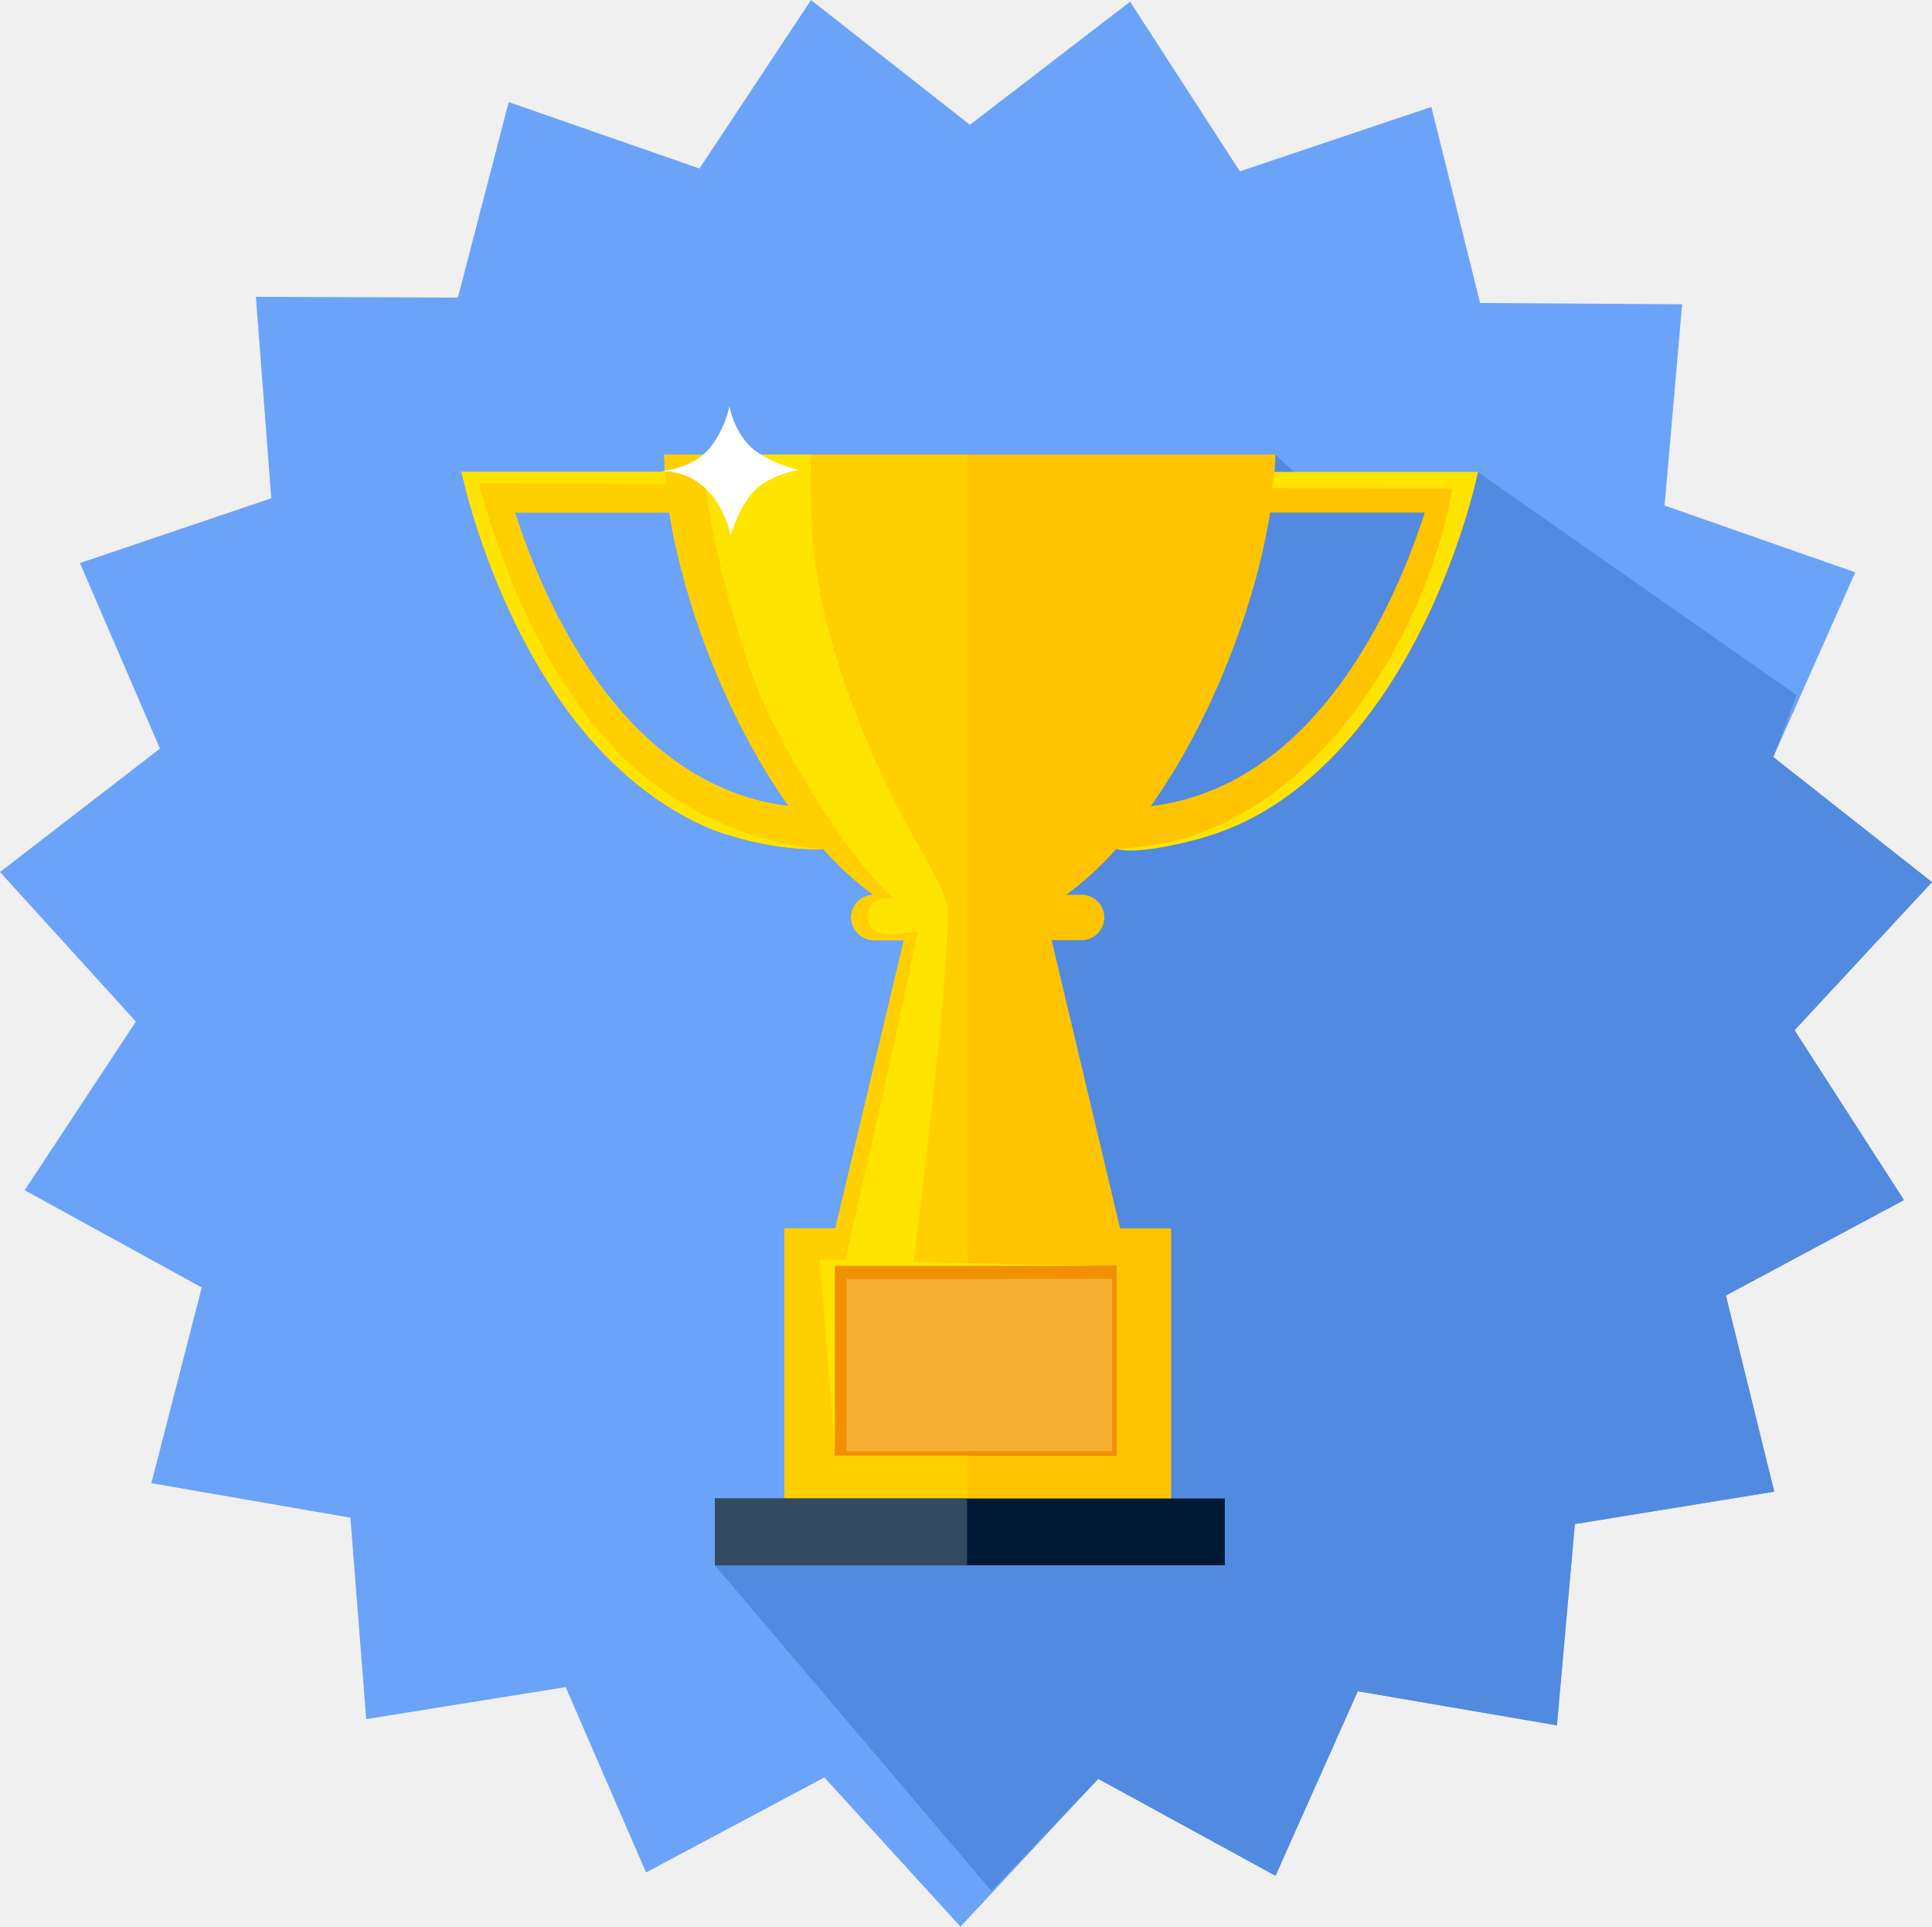
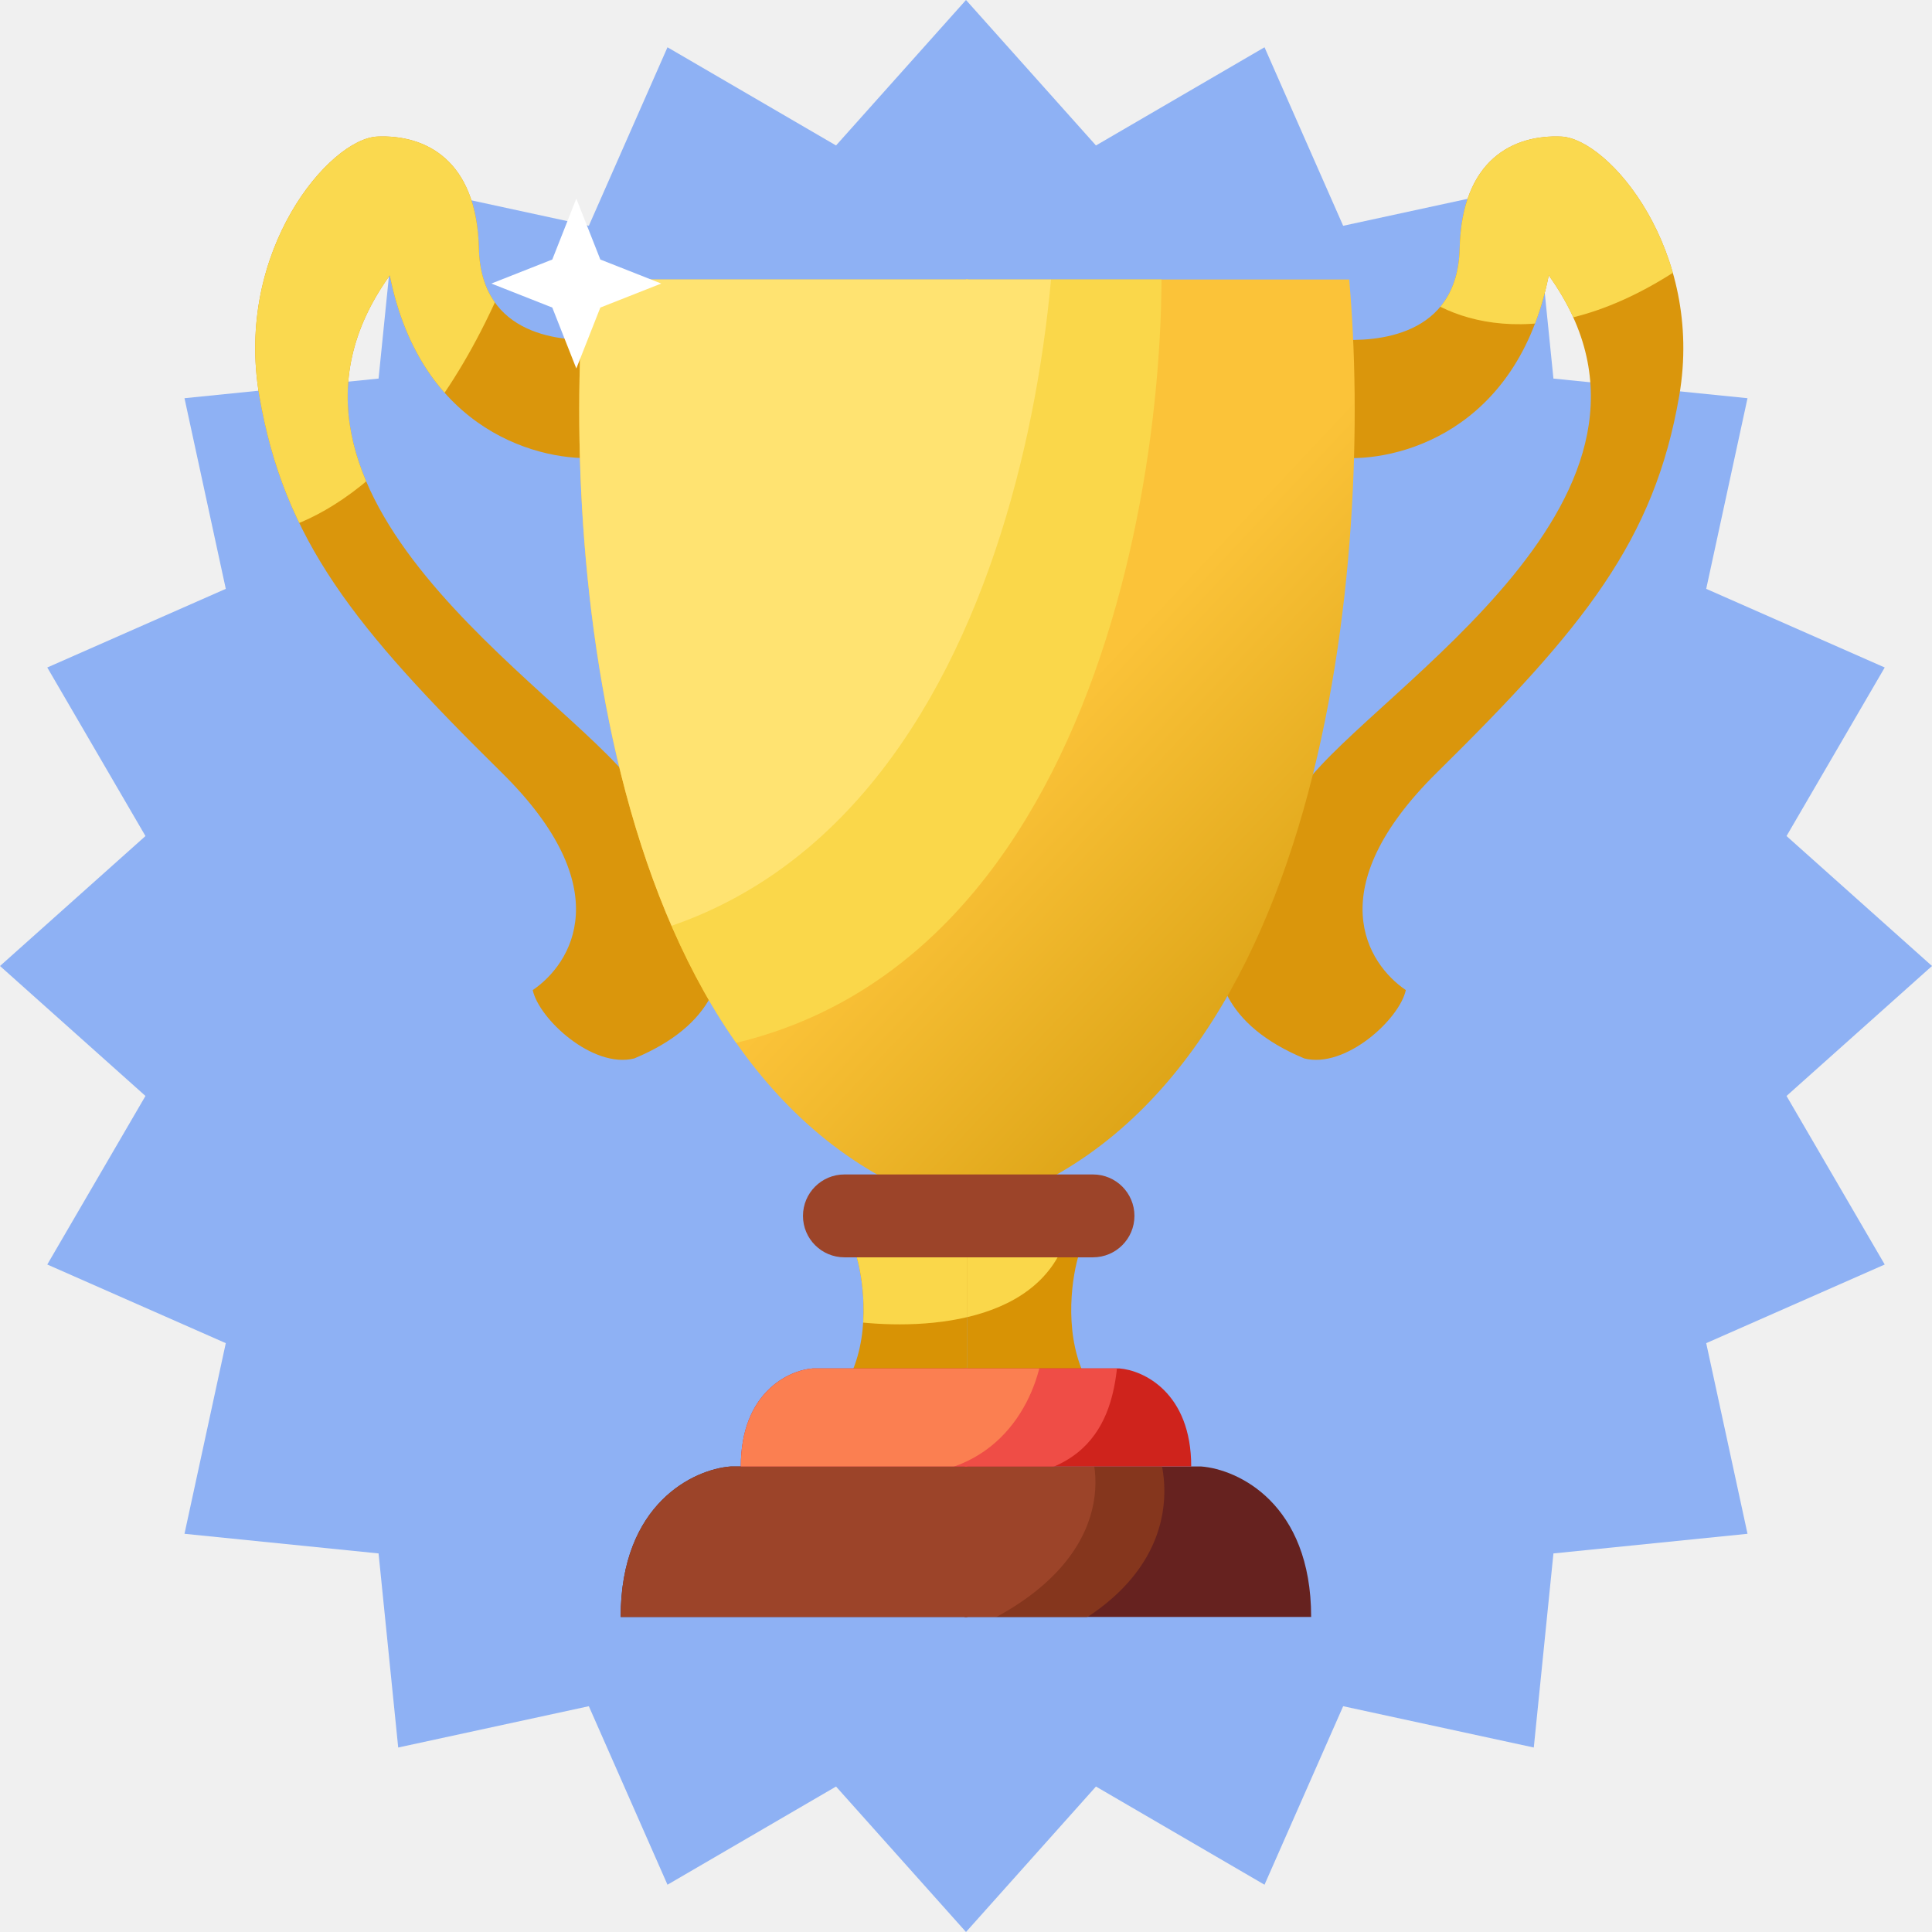
- <svg xmlns="http://www.w3.org/2000/svg" version="1.1" viewBox="0 0 906.19 903.48" xml:space="preserve">
+ <svg xmlns="http://www.w3.org/2000/svg" width="202" height="202" viewBox="0 0 202 202" fill="none">
+   <path d="M101 0L114.588 15.209L132.211 4.943L140.434 23.607L160.366 19.289L162.419 39.581L182.711 41.634L178.393 61.566L197.057 69.789L186.791 87.412L202 101L186.791 114.588L197.057 132.211L178.393 140.434L182.711 160.366L162.419 162.419L160.366 182.711L140.434 178.393L132.211 197.057L114.588 186.791L101 202L87.412 186.791L69.789 197.057L61.566 178.393L41.634 182.711L39.581 162.419L19.289 160.366L23.607 140.434L4.943 132.211L15.209 114.588L0 101L15.209 87.412L4.943 69.789L23.607 61.566L19.289 41.634L39.581 39.581L41.634 19.289L61.566 23.607L69.789 4.943L87.412 15.209L101 0Z" fill="#8EB1F4" />
+   <path d="M161.93 28.791C158.638 45.253 145.974 48.358 140.054 47.852V35.506C143.736 35.723 152.4 35.289 152.616 25.976C152.833 16.662 158.248 14.063 163.229 14.279C168.211 14.496 178.175 26.192 175.576 41.354C172.976 56.516 165.612 65.613 150.234 80.775C137.931 92.905 142.941 100.774 146.985 103.518C146.335 106.55 140.703 111.749 136.371 110.666C119.737 103.735 129.44 88.717 136.371 82.075C143.952 71.895 178.391 51.751 161.93 28.791Z" fill="#DA960C" />
+   <mask id="mask0" style="mask-type:alpha" maskUnits="userSpaceOnUse" x="127" y="14" width="50" height="97">
+     <path d="M161.93 28.791C158.638 45.253 145.974 48.358 140.054 47.852V35.506C143.736 35.723 152.4 35.289 152.616 25.976C152.833 16.662 158.248 14.063 163.229 14.279C168.211 14.496 178.175 26.192 175.576 41.354C172.976 56.516 165.612 65.613 150.234 80.775C137.931 92.905 142.941 100.774 146.985 103.518C146.335 106.55 140.703 111.749 136.371 110.666C119.737 103.735 129.44 88.717 136.371 82.075C143.952 71.895 178.391 51.751 161.93 28.791Z" fill="#222222" />
+   </mask>
+   <g mask="url(#mask0)">
+     <path d="M177.958 26.409C162.19 38.192 150.883 33.484 147.201 29.658L156.515 8.648C170.233 9.659 193.727 14.626 177.958 26.409Z" fill="#FAD94F" />
+   </g>
+   <path d="M40.755 28.791C44.047 45.253 56.711 48.358 62.631 47.852V35.506C58.949 35.723 50.285 35.289 50.069 25.976C49.852 16.662 44.437 14.063 39.455 14.279C34.473 14.496 24.51 26.192 27.109 41.354C29.708 56.516 37.072 65.613 52.451 80.775C64.754 92.905 59.743 100.774 55.7 103.518C56.35 106.55 61.981 111.749 66.313 110.666C82.948 103.735 73.244 88.717 66.313 82.075C58.732 71.895 24.293 51.751 40.755 28.791Z" fill="#DA960C" />
+   <mask id="mask1" style="mask-type:alpha" maskUnits="userSpaceOnUse" x="26" y="14" width="50" height="97">
+     <path d="M40.755 28.791C44.047 45.253 56.711 48.358 62.631 47.852V35.506C58.949 35.723 50.285 35.289 50.069 25.976C49.852 16.662 44.437 14.063 39.455 14.279C34.473 14.496 24.51 26.192 27.109 41.354C29.708 56.516 37.072 65.613 52.451 80.775C64.754 92.905 59.743 100.774 55.7 103.518C56.35 106.55 61.981 111.749 66.313 110.666C82.948 103.735 73.244 88.717 66.313 82.075C58.732 71.895 24.293 51.751 40.755 28.791Z" fill="#222222" />
+   </mask>
+   <g mask="url(#mask1)">
+     <path d="M53.846 26.625C44.836 50.018 31.609 55.866 26.122 55.866L20.273 48.718L30.887 2.366C42.294 0.706 62.857 3.233 53.846 26.625Z" fill="#FAD94F" />
+   </g>
+   <path d="M101.131 169.06H64.894C64.894 157.182 72.554 153.623 76.384 153.328H101.131V169.06Z" fill="#66221F" />
+   <path d="M100.85 169.06H137.087C137.087 157.182 129.427 153.623 125.597 153.328H100.85V169.06Z" fill="#66221F" />
+   <mask id="mask2" style="mask-type:alpha" maskUnits="userSpaceOnUse" x="64" y="153" width="74" height="17">
+     <path d="M101.131 169.06H64.894C64.894 157.182 72.554 153.623 76.384 153.328H101.131V169.06Z" fill="#C4C4C4" />
+     <path d="M100.85 169.06H137.087C137.087 157.182 129.427 153.623 125.597 153.328H100.85V169.06Z" fill="#C4C4C4" />
+   </mask>
+   <g mask="url(#mask2)">
+     <path d="M106.683 172.53C124.011 166.119 122.722 154.563 120.412 150.087L49.294 145.321L48.861 172.396C53.915 174.779 89.355 178.941 106.683 172.53Z" fill="#85361D" />
+     <path d="M98.683 171.53C116.011 165.119 115.722 154.563 113.412 150.087L62.294 145.321L61.861 172.396C66.915 174.779 81.355 177.941 98.683 171.53Z" fill="#9C4429" />
+   </g>
+   <path d="M89.017 143.589C91.096 138.91 90.172 133.264 89.45 131.026L101.147 129.293V143.589C96.237 145.538 86.938 148.267 89.017 143.589Z" fill="#D89305" />
+   <path d="M113.276 143.589C111.197 138.91 112.121 133.264 112.843 131.026L101.147 129.293V143.589C106.056 145.538 115.355 148.267 113.276 143.589Z" fill="#D89305" />
+   <mask id="mask3" style="mask-type:alpha" maskUnits="userSpaceOnUse" x="88" y="129" width="26" height="18">
+     <path d="M89.017 143.589C91.096 138.91 90.172 133.264 89.45 131.026L101.147 129.293V143.589C96.237 145.538 86.938 148.267 89.017 143.589Z" fill="#222222" />
+     <path d="M113.276 143.589C111.197 138.91 112.121 133.264 112.843 131.026L101.147 129.293V143.589C106.056 145.538 115.355 148.267 113.276 143.589Z" fill="#222222" />
+   </mask>
+   <g mask="url(#mask3)">
+     <path d="M110.812 131.026C106.48 139.517 92.835 139.04 86.553 137.74L79.622 129.51C91.824 126.477 115.144 122.535 110.812 131.026Z" fill="#FAD74A" />
+   </g>
+   <path d="M100.993 126.694C139.115 116.47 143.591 57.455 141.064 29.225H100.993V126.694Z" fill="url(#paint0_linear)" />
+   <path d="M101.21 126.694C63.089 116.47 58.612 57.455 61.139 29.225H101.21V126.694Z" fill="url(#paint1_linear)" />
+   <mask id="mask4" style="mask-type:alpha" maskUnits="userSpaceOnUse" x="60" y="29" width="82" height="98">
+     <path d="M100.993 126.694C139.115 116.47 143.591 57.455 141.064 29.225H100.993V126.694Z" fill="#E19905" />
+     <path d="M101.21 126.694C63.089 116.47 58.612 57.455 61.139 29.225H101.21V126.694Z" fill="#E19905" />
+   </mask>
+   <g mask="url(#mask4)">
+     <path d="M60.563 110.232C110.641 113.871 122.005 55.866 121.427 26.409L21.142 16.229C13.417 46.047 10.485 106.594 60.563 110.232Z" fill="#FAD74A" />
+     <path d="M49.563 99.233C99.641 102.871 111.005 44.866 110.427 15.409L10.142 5.229C2.417 35.047 -0.515 95.594 49.563 99.233Z" fill="#FFE371" />
+   </g>
+   <path d="M101.143 153.328H77.457C77.457 145.587 82.464 143.268 84.967 143.076H101.143V153.328Z" fill="#CF231C" />
+   <path d="M100.862 153.328H124.548C124.548 145.587 119.541 143.268 117.038 143.076H100.862V153.328Z" fill="#CF231C" />
+   <mask id="mask5" style="mask-type:alpha" maskUnits="userSpaceOnUse" x="77" y="143" width="48" height="11">
+     <path d="M101.143 153.328H77.457C77.457 145.587 82.464 143.268 84.967 143.076H101.143V153.328Z" fill="#C4C4C4" />
+     <path d="M100.862 153.328H124.548C124.548 145.587 119.541 143.268 117.038 143.076H100.862V153.328Z" fill="#C4C4C4" />
+   </mask>
+   <g mask="url(#mask5)">
+     <path d="M104.5 154.5C116.5 153.992 116.667 144.788 117 140.558L91.25 134L75 145V156C78.667 155.506 92.5 155.008 104.5 154.5Z" fill="#EF4D46" />
+     <path d="M95.218 154.202C105.614 153.682 108.791 144.888 109.08 140.556L86.77 133.842L72.691 145.105V156.368C75.868 155.863 84.821 154.722 95.218 154.202Z" fill="#FB7F51" />
+   </g>
+   <rect x="83.955" y="122.795" width="34.656" height="8.664" rx="4.332" fill="#9C4429" />
+   <path d="M60.257 20.765L62.768 27.134L69.137 29.646L62.768 32.157L60.257 38.526L57.745 32.157L51.376 29.646L57.745 27.134L60.257 20.765Z" fill="white" />
  <defs>
-     <clipPath id="clipPath34">
-       <path d="M 0,677.613 H 679.641 V 0 H 0 Z" />
-     </clipPath>
+     <linearGradient id="paint0_linear" x1="134" y1="115.5" x2="101" y2="84.5" gradientUnits="userSpaceOnUse">
+       <stop stop-color="#D69D0F" />
+       <stop offset="1" stop-color="#FBC339" />
+     </linearGradient>
+     <linearGradient id="paint1_linear" x1="134" y1="115.5" x2="101" y2="84.5" gradientUnits="userSpaceOnUse">
+       <stop stop-color="#D69D0F" />
+       <stop offset="1" stop-color="#FBC339" />
+     </linearGradient>
  </defs>
-   <g transform="matrix(1.3333 0 0 -1.3333 0 903.48)">
-     <g transform="translate(285.31 677.61)">
-       <path d="m0 0-39.24-59.248-67.117 23.356-17.876-68.78-71.064 0.298 5.424-70.857-67.309-22.792 28.137-65.257-56.261-43.414 47.802-52.584-39.117-59.329 62.286-34.214-17.734-68.816 70.021-12.136 5.572-70.846 70.167 11.258 28.273-65.198 62.711 33.432 47.91-52.486 48.457 51.982 62.358-34.084 28.953 64.899 70.046-11.991 6.311 70.784 70.144 11.403-17.014 68.997 62.641 33.562-38.495 59.735 48.348 52.082-55.805 43.998 28.819 64.959-67.068 23.496 6.165 70.795-71.063 0.445-17.157 68.962-67.357-22.653-38.619 59.656-56.353-43.297z" fill="#6ba3f9" />
-     </g>
-     <g transform="translate(354.21 338.34)">
-       <path d="m0 0-78.45-192.86-24.282-18.401 97.284-114.53 37.59 39.429 62.357-34.084 28.954 64.899 70.045-11.991 6.312 70.784 70.143 11.403-17.013 68.997 62.64 33.562-38.494 59.735 48.348 52.082-55.806 43.998 8.219 21.768-112.15 78.466-60.008-4.373-11.268 10.52z" fill="#528ae0" />
-     </g>
-     <g clip-path="url(#clipPath34)">
-       <g transform="translate(404.82 394.07)">
-         <path d="m0 0c21.618 30.444 37.003 71.268 42.001 103.28h54.389c-10.149-31.574-37.98-96.198-96.39-103.28m-12.072-228.44h-99.07v66.777h99.07zm-211.61 331.72h54.361c4.997-32.005 20.392-72.828 42.019-103.28-58.448 7.094-86.26 71.727-96.38 103.28m267.24 14.246c0.114 2.087 0.259 4.193 0.259 6.146h-214.92c0-1.953 0.134-4.059 0.249-6.146h-71.516s27.017-132.6 125.59-132.6c0.498 0 1.034 0.048 1.561 0.057 5.629-6.233 11.546-11.766 17.75-16.16-4.366-0.087-7.879-3.581-7.879-7.937 0-4.414 3.589-7.995 7.984-7.995h10.541l-24.098-101.4h-17.902v-96.006h135.99v96.006h-17.941l-24.107 101.4h10.569c4.385 0 7.975 3.581 7.975 7.995 0 4.394-3.581 7.984-7.975 7.984h-5.447c6.175 4.385 12.063 9.899 17.692 16.113 0.508-9e-3 1.044-0.057 1.542-0.057 98.581 0 125.63 132.6 125.63 132.6z" fill="#ffc400" />
-       </g>
-       <g transform="translate(181.14 497.36)">
-         <path d="m0 0h54.36c4.998-32.005 20.392-72.828 42.02-103.28-58.448 7.094-86.26 71.727-96.38 103.28m94.848-251.78v-96.006h64.367v16.064h-46.674v66.778h46.674v285.34h-106.64c0-1.953 0.134-4.059 0.249-6.146h-71.516s27.017-132.6 125.59-132.6c0.498 0 1.034 0.048 1.561 0.058 5.629-6.233 11.546-11.767 17.749-16.161-4.365-0.086-7.879-3.58-7.879-7.937 0-4.413 3.59-7.994 7.985-7.994h10.541l-24.098-101.4z" fill="#ffe400" />
-       </g>
-       <g transform="translate(181.14 497.36)">
-         <path d="m0 0h54.36c4.998-32.005 20.392-72.828 42.02-103.28-58.448 7.094-86.26 71.727-96.38 103.28m112.54-331.72v66.778h3.69c-0.129 0.605-0.195 1.269-0.034 1.97 6.313 27.36 11.042 48.642 16.92 75.092 3.819 17.183 5.94 29.063 8.698 40.518-6.152-0.636-17.052-2.952-17.607 4.455-0.637 8.486 8.488 7.171 8.909 7.213-7.213 6.576-24.608 26.094-44.41 65.977-8.334 16.787-20.775 61.066-22.996 90.113h-13.141c0-1.953 0.134-4.059 0.249-6.146h-71.516s27.017-132.6 125.59-132.6c0.498 0 1.034 0.048 1.561 0.058 5.629-6.233 11.546-11.767 17.749-16.161-4.365-0.086-7.879-3.58-7.879-7.937 0-4.413 3.59-7.994 7.985-7.994h10.541l-24.098-101.4h-17.903v-96.006h64.367v16.064z" fill="#ffcf00" />
-       </g>
-       <g transform="translate(306.67 232.41)">
-         <path d="M 0,0 H 4.866 C 6.403,9.166 6.487,18.477 7.444,27.735 7.885,31.999 8.636,36.2 9.479,40.385 5.824,27.053 2.418,13.658 0,0" fill="#ffe400" />
-       </g>
-       <g transform="translate(285.33 517.75)">
-         <path d="m0 0c-1.004-28.417 1.457-51.355 12.846-83.187 17.354-48.507 35.174-66.327 35.174-77.995 0-29.59-9.992-106.46-12.137-124.16h19.142v285.34z" fill="#ffcf00" />
-       </g>
-       <path d="m251.48 150.58h179.4v-23.494h-179.4z" fill="#001a36" />
-       <path d="m251.48 150.58h88.723v-23.494h-88.723z" fill="#324b60" />
-       <g transform="translate(233.95 511.6)">
-         <path d="m0 0h-71.516s8.048-40.779 33.483-78.596c25.434-37.816 55.173-47.678 60.071-49.028 23.092-6.358 33.596-4.916 33.596-4.916s-30.082 0.733-59.699 22.988c-22.325 16.775-39.156 44.51-49.53 70.279-8.893 22.088-11.881 35.307-11.881 35.307l65.761-0.168z" fill="#ffe400" />
-       </g>
-       <g transform="translate(448.37 511.6)">
-         <path d="m0 0h71.535s-9.905-48.811-40.024-87.297c-26.448-33.793-51.203-40.494-66.933-43.84-15.728-3.347-20.212-1.403-20.212-1.403s12.35 0.394 24.396 3.913c14.892 4.35 40.159 16.732 62.916 49.195 26.001 37.09 30.789 73.625 30.789 73.625l-63.418 0.167z" fill="#ffe400" />
-       </g>
-       <g transform="translate(392.42 232.22)">
-         <path d="m0 0-104.06 2.313 5.502-67.925 0.139-0.695z" fill="#ffe400" />
-       </g>
-       <path d="m392.75 232.41h-99.07v-66.777h99.07z" fill="#f19000" />
-       <path d="m391.27 227.8h-93.477v-60.526h93.477z" fill="#f7b033" />
-       <g transform="translate(232.67 511.92)">
-         <path d="m0 0s10.631 0.839 16.506 7.554c5.909 6.752 7.414 15.247 7.414 15.247s1.818-10.072 8.953-15.527c6.36-4.864 15.526-6.854 15.526-6.854s-9.931-1.539-15.526-7.134c-5.596-5.596-8.534-15.947-8.534-15.947s-3.776 22.381-24.339 22.661" fill="#fff" />
-       </g>
-     </g>
-   </g>
</svg>
